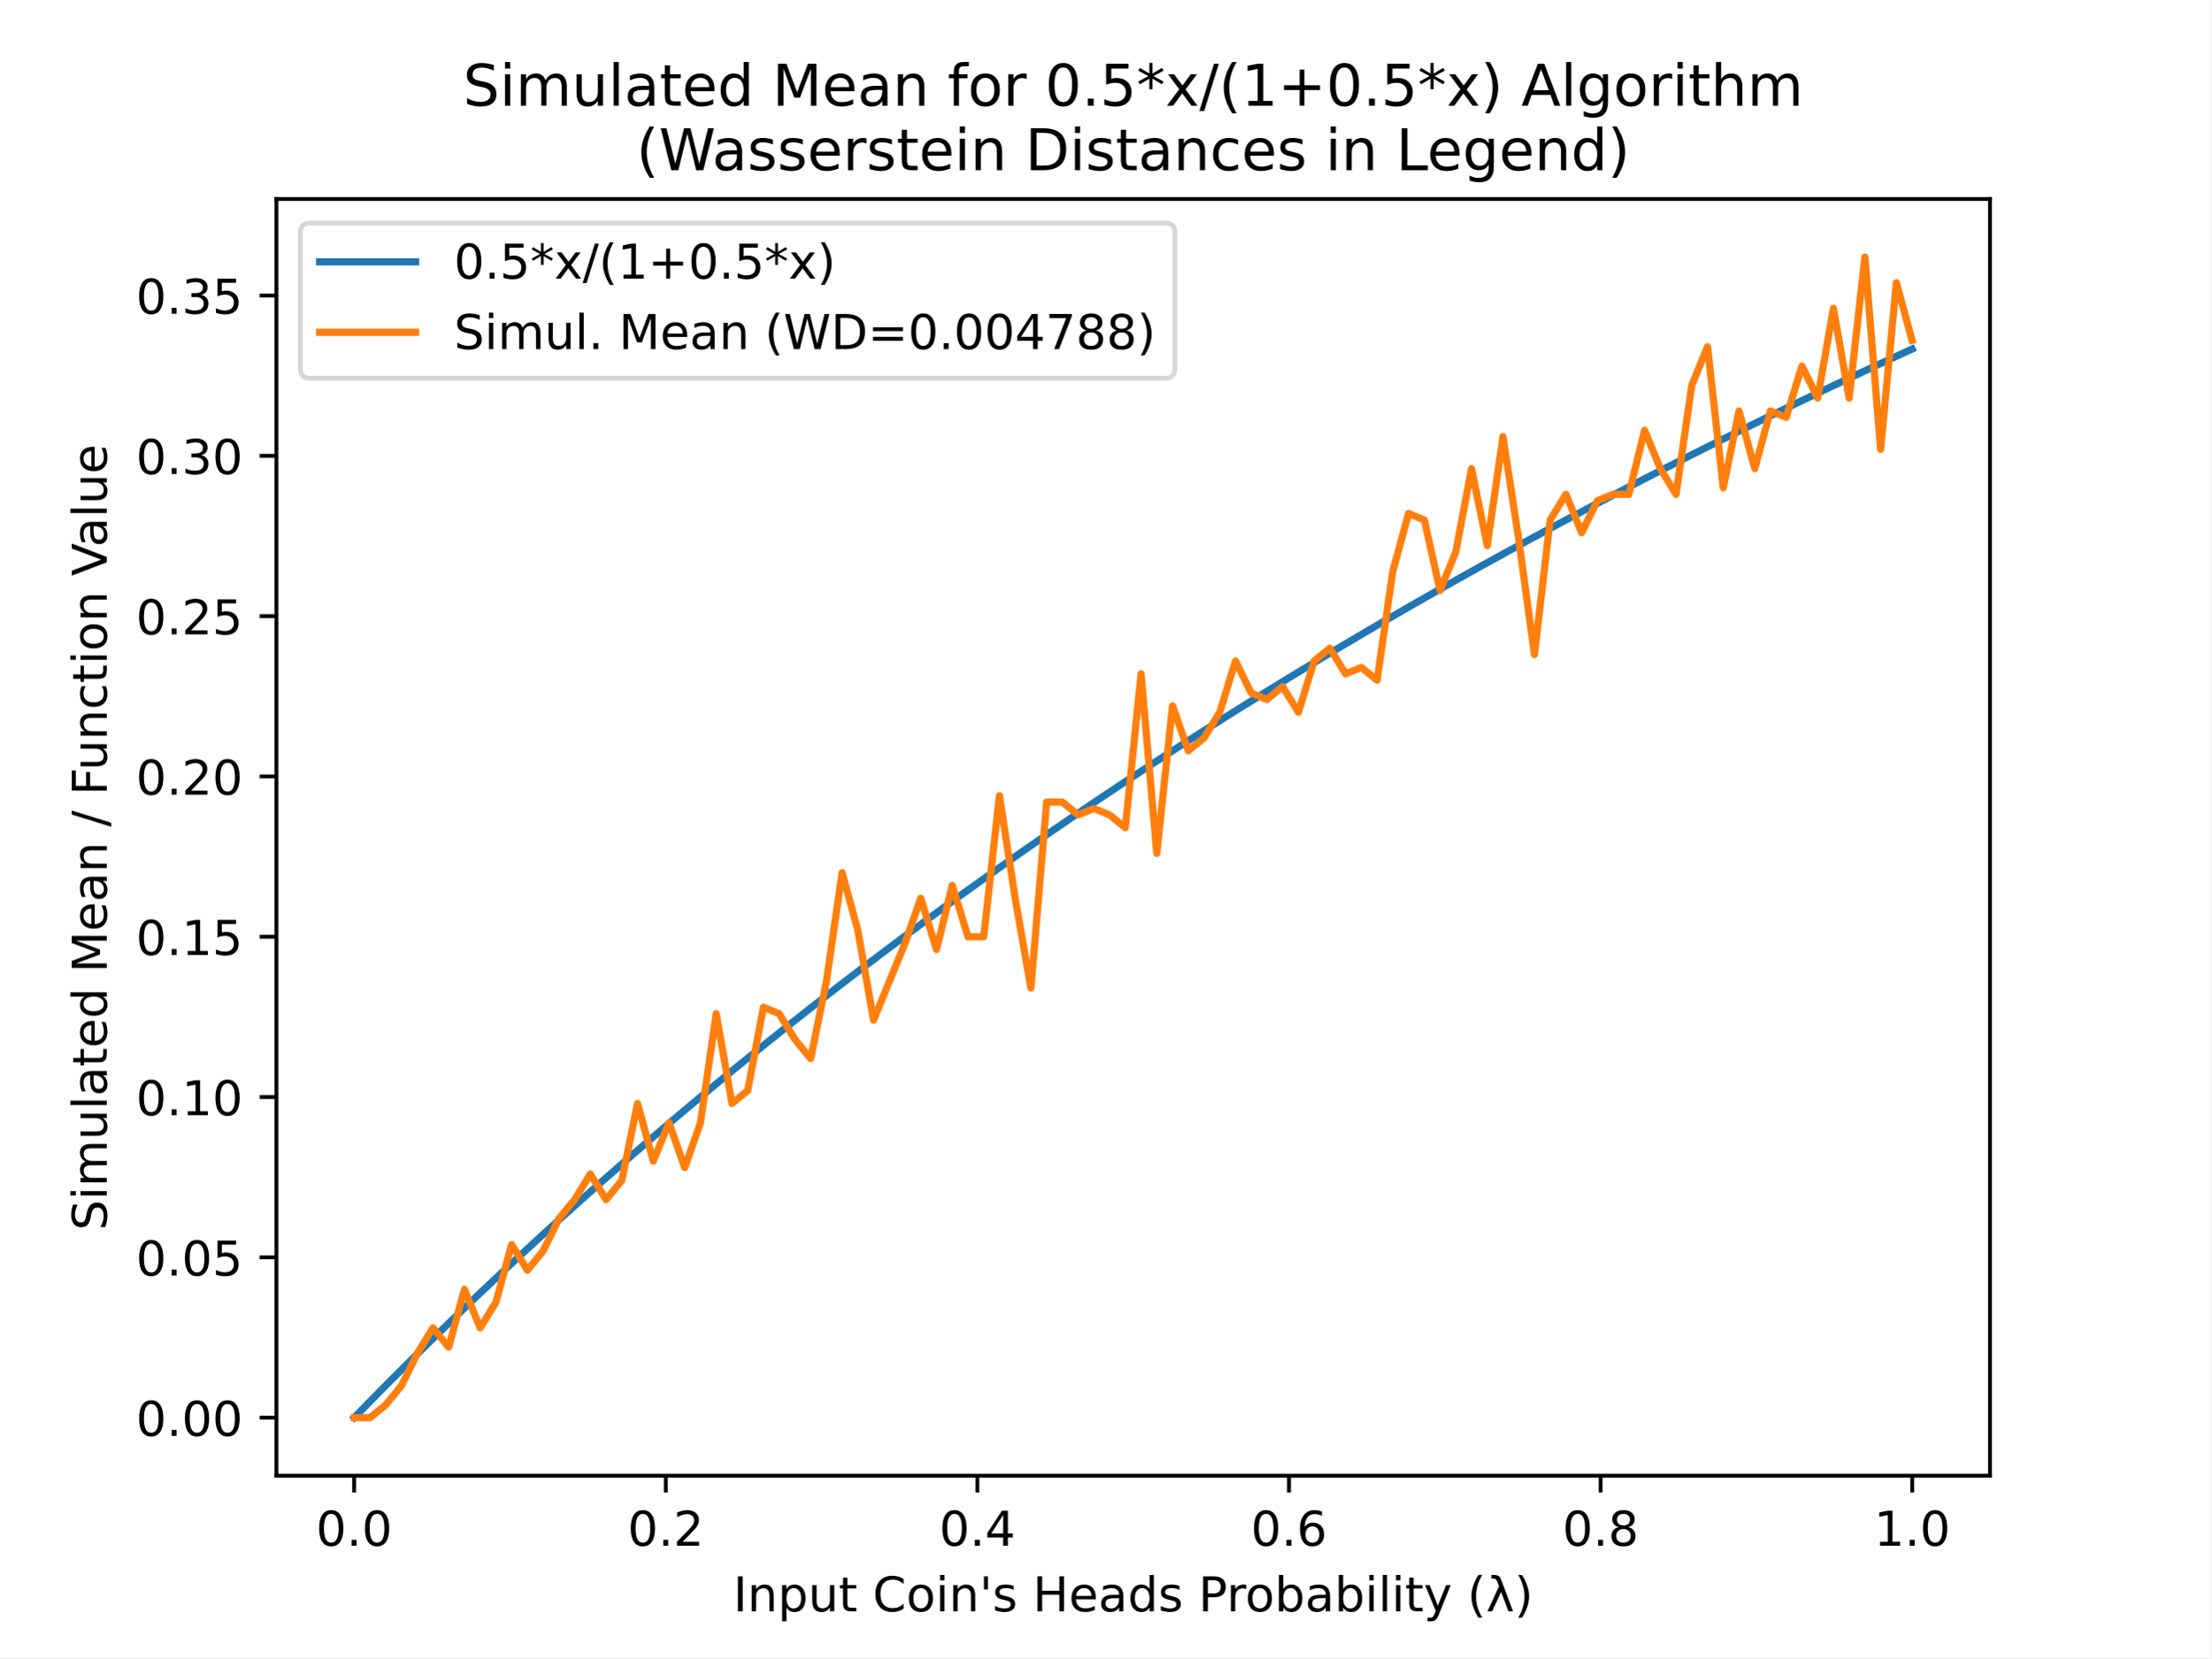
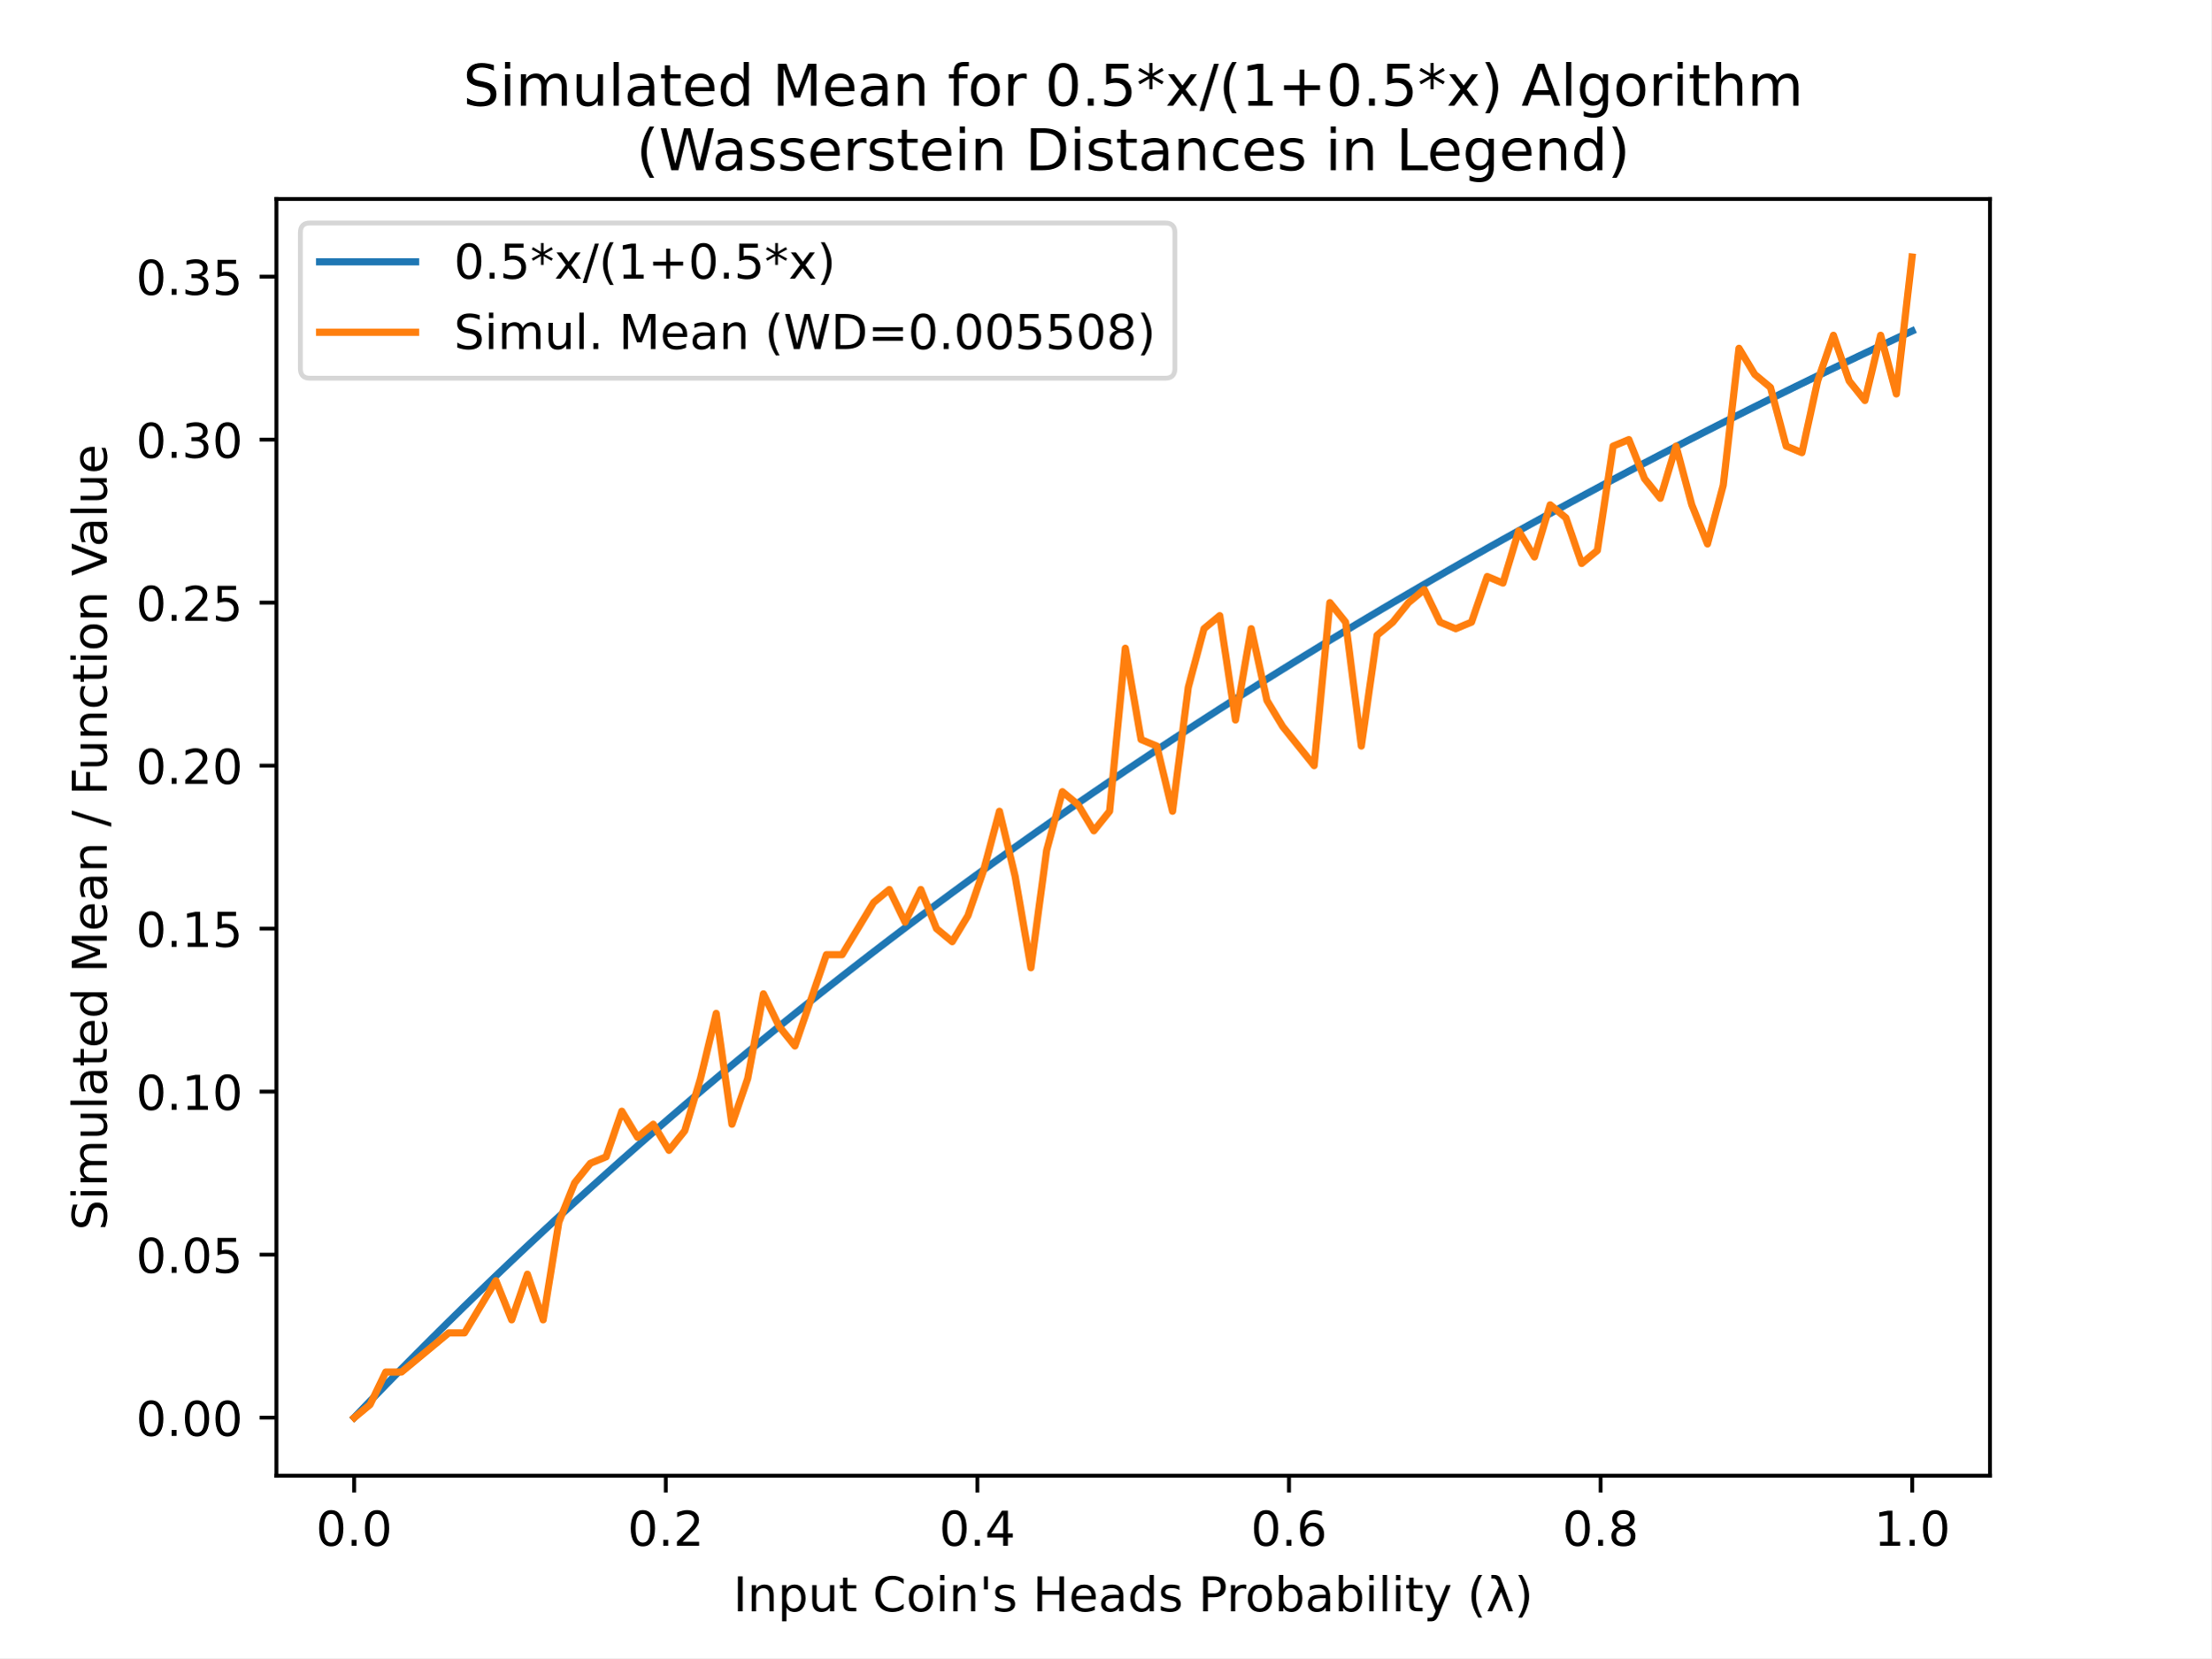
<svg xmlns="http://www.w3.org/2000/svg" xmlns:xlink="http://www.w3.org/1999/xlink" height="345.6pt" version="1.1" viewBox="0 0 460.8 345.6" width="460.8pt">
  <defs>
    <style type="text/css">
*{stroke-linecap:butt;stroke-linejoin:round;}
  </style>
  </defs>
  <g id="figure_1">
    <g id="patch_1">
      <path d="M 0 345.6  L 460.8 345.6  L 460.8 0  L 0 0  z " style="fill:#ffffff;" />
    </g>
    <g id="axes_1">
      <g id="patch_2">
        <path d="M 57.6 307.584  L 414.72 307.584  L 414.72 41.472  L 57.6 41.472  z " style="fill:#ffffff;" />
      </g>
      <g id="matplotlib.axis_1">
        <g id="xtick_1">
          <g id="line2d_1">
            <defs>
-               <path d="M 0 0  L 0 3.5  " id="m440002cf2b" style="stroke:#000000;stroke-width:0.8;" />
+               <path d="M 0 0  L 0 3.5  " id="m695fd25af5" style="stroke:#000000;stroke-width:0.8;" />
            </defs>
            <g>
-               <use style="stroke:#000000;stroke-width:0.8;" x="73.8" xlink:href="#m440002cf2b" y="307.584" />
+               <use style="stroke:#000000;stroke-width:0.8;" x="73.8" xlink:href="#m695fd25af5" y="307.584" />
            </g>
          </g>
          <g id="text_1">
            <text style="font-family:DejaVu Sans;font-size:10px;font-style:normal;font-weight:normal;text-anchor:middle;" transform="rotate(-0, 73.80026, 322.1824)" x="73.8" y="322.182">0.0</text>
          </g>
        </g>
        <g id="xtick_2">
          <g id="line2d_2">
            <g>
-               <use style="stroke:#000000;stroke-width:0.8;" x="138.744" xlink:href="#m440002cf2b" y="307.584" />
+               <use style="stroke:#000000;stroke-width:0.8;" x="138.744" xlink:href="#m695fd25af5" y="307.584" />
            </g>
          </g>
          <g id="text_2">
            <text style="font-family:DejaVu Sans;font-size:10px;font-style:normal;font-weight:normal;text-anchor:middle;" transform="rotate(-0, 138.7442, 322.1824)" x="138.744" y="322.182">0.2</text>
          </g>
        </g>
        <g id="xtick_3">
          <g id="line2d_3">
            <g>
-               <use style="stroke:#000000;stroke-width:0.8;" x="203.688" xlink:href="#m440002cf2b" y="307.584" />
+               <use style="stroke:#000000;stroke-width:0.8;" x="203.688" xlink:href="#m695fd25af5" y="307.584" />
            </g>
          </g>
          <g id="text_3">
            <text style="font-family:DejaVu Sans;font-size:10px;font-style:normal;font-weight:normal;text-anchor:middle;" transform="rotate(-0, 203.6881, 322.1824)" x="203.688" y="322.182">0.4</text>
          </g>
        </g>
        <g id="xtick_4">
          <g id="line2d_4">
            <g>
-               <use style="stroke:#000000;stroke-width:0.8;" x="268.632" xlink:href="#m440002cf2b" y="307.584" />
+               <use style="stroke:#000000;stroke-width:0.8;" x="268.632" xlink:href="#m695fd25af5" y="307.584" />
            </g>
          </g>
          <g id="text_4">
            <text style="font-family:DejaVu Sans;font-size:10px;font-style:normal;font-weight:normal;text-anchor:middle;" transform="rotate(-0, 268.6319, 322.1824)" x="268.632" y="322.182">0.6</text>
          </g>
        </g>
        <g id="xtick_5">
          <g id="line2d_5">
            <g>
-               <use style="stroke:#000000;stroke-width:0.8;" x="333.576" xlink:href="#m440002cf2b" y="307.584" />
+               <use style="stroke:#000000;stroke-width:0.8;" x="333.576" xlink:href="#m695fd25af5" y="307.584" />
            </g>
          </g>
          <g id="text_5">
            <text style="font-family:DejaVu Sans;font-size:10px;font-style:normal;font-weight:normal;text-anchor:middle;" transform="rotate(-0, 333.5758, 322.1824)" x="333.576" y="322.182">0.8</text>
          </g>
        </g>
        <g id="xtick_6">
          <g id="line2d_6">
            <g>
-               <use style="stroke:#000000;stroke-width:0.8;" x="398.52" xlink:href="#m440002cf2b" y="307.584" />
+               <use style="stroke:#000000;stroke-width:0.8;" x="398.52" xlink:href="#m695fd25af5" y="307.584" />
            </g>
          </g>
          <g id="text_6">
            <text style="font-family:DejaVu Sans;font-size:10px;font-style:normal;font-weight:normal;text-anchor:middle;" transform="rotate(-0, 398.5197, 322.1824)" x="398.52" y="322.182">1.0</text>
          </g>
        </g>
        <g id="text_7">
          <text style="font-family:DejaVu Sans;font-size:10px;font-style:normal;font-weight:normal;text-anchor:middle;" transform="rotate(-0, 236.16, 335.8606)" x="236.16" y="335.861">Input Coin's Heads Probability (λ)</text>
        </g>
      </g>
      <g id="matplotlib.axis_2">
        <g id="ytick_1">
          <g id="line2d_7">
            <defs>
-               <path d="M 0 0  L -3.5 0  " id="m98f4ec2ad5" style="stroke:#000000;stroke-width:0.8;" />
+               <path d="M 0 0  L -3.5 0  " id="m81d7ecb037" style="stroke:#000000;stroke-width:0.8;" />
            </defs>
            <g>
-               <use style="stroke:#000000;stroke-width:0.8;" x="57.6" xlink:href="#m98f4ec2ad5" y="295.488" />
+               <use style="stroke:#000000;stroke-width:0.8;" x="57.6" xlink:href="#m81d7ecb037" y="295.488" />
            </g>
          </g>
          <g id="text_8">
            <text style="font-family:DejaVu Sans;font-size:10px;font-style:normal;font-weight:normal;text-anchor:end;" transform="rotate(-0, 50.6, 299.2872)" x="50.6" y="299.287">0.00</text>
          </g>
        </g>
        <g id="ytick_2">
          <g id="line2d_8">
            <g>
-               <use style="stroke:#000000;stroke-width:0.8;" x="57.6" xlink:href="#m98f4ec2ad5" y="262.074" />
+               <use style="stroke:#000000;stroke-width:0.8;" x="57.6" xlink:href="#m81d7ecb037" y="261.51" />
            </g>
          </g>
          <g id="text_9">
-             <text style="font-family:DejaVu Sans;font-size:10px;font-style:normal;font-weight:normal;text-anchor:end;" transform="rotate(-0, 50.6, 265.8729)" x="50.6" y="265.873">0.05</text>
+             <text style="font-family:DejaVu Sans;font-size:10px;font-style:normal;font-weight:normal;text-anchor:end;" transform="rotate(-0, 50.6, 265.3097)" x="50.6" y="265.31">0.05</text>
          </g>
        </g>
        <g id="ytick_3">
          <g id="line2d_9">
            <g>
-               <use style="stroke:#000000;stroke-width:0.8;" x="57.6" xlink:href="#m98f4ec2ad5" y="228.659" />
+               <use style="stroke:#000000;stroke-width:0.8;" x="57.6" xlink:href="#m81d7ecb037" y="227.533" />
            </g>
          </g>
          <g id="text_10">
-             <text style="font-family:DejaVu Sans;font-size:10px;font-style:normal;font-weight:normal;text-anchor:end;" transform="rotate(-0, 50.6, 232.4585)" x="50.6" y="232.458">0.10</text>
+             <text style="font-family:DejaVu Sans;font-size:10px;font-style:normal;font-weight:normal;text-anchor:end;" transform="rotate(-0, 50.6, 231.3322)" x="50.6" y="231.332">0.10</text>
          </g>
        </g>
        <g id="ytick_4">
          <g id="line2d_10">
            <g>
-               <use style="stroke:#000000;stroke-width:0.8;" x="57.6" xlink:href="#m98f4ec2ad5" y="195.245" />
+               <use style="stroke:#000000;stroke-width:0.8;" x="57.6" xlink:href="#m81d7ecb037" y="193.555" />
            </g>
          </g>
          <g id="text_11">
-             <text style="font-family:DejaVu Sans;font-size:10px;font-style:normal;font-weight:normal;text-anchor:end;" transform="rotate(-0, 50.6, 199.0441)" x="50.6" y="199.044">0.15</text>
+             <text style="font-family:DejaVu Sans;font-size:10px;font-style:normal;font-weight:normal;text-anchor:end;" transform="rotate(-0, 50.6, 197.3546)" x="50.6" y="197.355">0.15</text>
          </g>
        </g>
        <g id="ytick_5">
          <g id="line2d_11">
            <g>
-               <use style="stroke:#000000;stroke-width:0.8;" x="57.6" xlink:href="#m98f4ec2ad5" y="161.831" />
+               <use style="stroke:#000000;stroke-width:0.8;" x="57.6" xlink:href="#m81d7ecb037" y="159.578" />
            </g>
          </g>
          <g id="text_12">
-             <text style="font-family:DejaVu Sans;font-size:10px;font-style:normal;font-weight:normal;text-anchor:end;" transform="rotate(-0, 50.6, 165.6298)" x="50.6" y="165.63">0.20</text>
+             <text style="font-family:DejaVu Sans;font-size:10px;font-style:normal;font-weight:normal;text-anchor:end;" transform="rotate(-0, 50.6, 163.3771)" x="50.6" y="163.377">0.20</text>
          </g>
        </g>
        <g id="ytick_6">
          <g id="line2d_12">
            <g>
-               <use style="stroke:#000000;stroke-width:0.8;" x="57.6" xlink:href="#m98f4ec2ad5" y="128.416" />
+               <use style="stroke:#000000;stroke-width:0.8;" x="57.6" xlink:href="#m81d7ecb037" y="125.6" />
            </g>
          </g>
          <g id="text_13">
-             <text style="font-family:DejaVu Sans;font-size:10px;font-style:normal;font-weight:normal;text-anchor:end;" transform="rotate(-0, 50.6, 132.2154)" x="50.6" y="132.215">0.25</text>
+             <text style="font-family:DejaVu Sans;font-size:10px;font-style:normal;font-weight:normal;text-anchor:end;" transform="rotate(-0, 50.6, 129.3996)" x="50.6" y="129.4">0.25</text>
          </g>
        </g>
        <g id="ytick_7">
          <g id="line2d_13">
            <g>
-               <use style="stroke:#000000;stroke-width:0.8;" x="57.6" xlink:href="#m98f4ec2ad5" y="95.002" />
+               <use style="stroke:#000000;stroke-width:0.8;" x="57.6" xlink:href="#m81d7ecb037" y="91.623" />
            </g>
          </g>
          <g id="text_14">
-             <text style="font-family:DejaVu Sans;font-size:10px;font-style:normal;font-weight:normal;text-anchor:end;" transform="rotate(-0, 50.6, 98.80103)" x="50.6" y="98.801">0.30</text>
+             <text style="font-family:DejaVu Sans;font-size:10px;font-style:normal;font-weight:normal;text-anchor:end;" transform="rotate(-0, 50.6, 95.42205)" x="50.6" y="95.422">0.30</text>
          </g>
        </g>
        <g id="ytick_8">
          <g id="line2d_14">
            <g>
-               <use style="stroke:#000000;stroke-width:0.8;" x="57.6" xlink:href="#m98f4ec2ad5" y="61.587" />
+               <use style="stroke:#000000;stroke-width:0.8;" x="57.6" xlink:href="#m81d7ecb037" y="57.645" />
            </g>
          </g>
          <g id="text_15">
-             <text style="font-family:DejaVu Sans;font-size:10px;font-style:normal;font-weight:normal;text-anchor:end;" transform="rotate(-0, 50.6, 65.38667)" x="50.6" y="65.387">0.35</text>
+             <text style="font-family:DejaVu Sans;font-size:10px;font-style:normal;font-weight:normal;text-anchor:end;" transform="rotate(-0, 50.6, 61.44452)" x="50.6" y="61.445">0.35</text>
          </g>
        </g>
        <g id="text_16">
          <text style="font-family:DejaVu Sans;font-size:10px;font-style:normal;font-weight:normal;text-anchor:middle;" transform="rotate(-90, 22.25469, 174.528)" x="22.255" y="174.528">Simulated Mean / Function Value</text>
        </g>
      </g>
      <g id="line2d_15">
-         <path clip-path="url(#pc7fab52718)" d="M 73.833 295.455  L 77.112 292.097  L 80.391 288.774  L 83.671 285.483  L 86.95 282.225  L 90.229 278.999  L 93.509 275.805  L 96.788 272.642  L 100.067 269.509  L 103.347 266.407  L 106.626 263.335  L 109.905 260.292  L 113.185 257.278  L 116.464 254.292  L 119.743 251.335  L 123.023 248.405  L 126.302 245.503  L 129.581 242.628  L 132.861 239.78  L 136.14 236.957  L 139.42 234.161  L 142.699 231.39  L 145.978 228.644  L 149.258 225.923  L 152.537 223.227  L 155.816 220.555  L 159.096 217.907  L 162.375 215.282  L 165.654 212.68  L 168.934 210.102  L 172.213 207.546  L 175.492 205.012  L 178.772 202.5  L 182.051 200.01  L 185.33 197.542  L 188.61 195.094  L 191.889 192.668  L 195.168 190.262  L 198.448 187.877  L 201.727 185.512  L 205.006 183.166  L 208.286 180.841  L 211.565 178.534  L 214.844 176.247  L 218.124 173.979  L 221.403 171.729  L 224.682 169.498  L 227.962 167.285  L 231.241 165.09  L 234.52 162.913  L 237.8 160.753  L 241.079 158.611  L 244.358 156.485  L 247.638 154.377  L 250.917 152.285  L 254.196 150.21  L 257.476 148.152  L 260.755 146.109  L 264.034 144.083  L 267.314 142.072  L 270.593 140.077  L 273.872 138.097  L 277.152 136.132  L 280.431 134.183  L 283.71 132.248  L 286.99 130.328  L 290.269 128.422  L 293.548 126.531  L 296.828 124.655  L 300.107 122.792  L 303.386 120.943  L 306.666 119.108  L 309.945 117.286  L 313.224 115.478  L 316.504 113.683  L 319.783 111.902  L 323.062 110.133  L 326.342 108.377  L 329.621 106.634  L 332.9 104.904  L 336.18 103.186  L 339.459 101.48  L 342.739 99.786  L 346.018 98.105  L 349.297 96.435  L 352.577 94.777  L 355.856 93.131  L 359.135 91.497  L 362.415 89.874  L 365.694 88.262  L 368.973 86.661  L 372.253 85.072  L 375.532 83.493  L 378.811 81.925  L 382.091 80.368  L 385.37 78.822  L 388.649 77.286  L 391.929 75.761  L 395.208 74.245  L 398.487 72.74  " style="fill:none;stroke:#1f77b4;stroke-linecap:square;stroke-width:1.5;" />
+         <path clip-path="url(#p8f4f4e04cf)" d="M 73.833 295.454  L 77.112 292.04  L 80.391 288.661  L 83.671 285.314  L 86.95 282.002  L 90.229 278.721  L 93.509 275.473  L 96.788 272.257  L 100.067 269.071  L 103.347 265.917  L 106.626 262.793  L 109.905 259.698  L 113.185 256.634  L 116.464 253.598  L 119.743 250.591  L 123.023 247.612  L 126.302 244.661  L 129.581 241.737  L 132.861 238.841  L 136.14 235.971  L 139.42 233.127  L 142.699 230.31  L 145.978 227.518  L 149.258 224.751  L 152.537 222.009  L 155.816 219.292  L 159.096 216.599  L 162.375 213.93  L 165.654 211.285  L 168.934 208.662  L 172.213 206.063  L 175.492 203.487  L 178.772 200.933  L 182.051 198.401  L 185.33 195.891  L 188.61 193.402  L 191.889 190.935  L 195.168 188.489  L 198.448 186.063  L 201.727 183.658  L 205.006 181.273  L 208.286 178.908  L 211.565 176.563  L 214.844 174.237  L 218.124 171.931  L 221.403 169.643  L 224.682 167.374  L 227.962 165.124  L 231.241 162.892  L 234.52 160.678  L 237.8 158.482  L 241.079 156.304  L 244.358 154.143  L 247.638 151.999  L 250.917 149.872  L 254.196 147.762  L 257.476 145.669  L 260.755 143.592  L 264.034 141.531  L 267.314 139.486  L 270.593 137.457  L 273.872 135.444  L 277.152 133.446  L 280.431 131.464  L 283.71 129.497  L 286.99 127.544  L 290.269 125.607  L 293.548 123.684  L 296.828 121.775  L 300.107 119.881  L 303.386 118.001  L 306.666 116.135  L 309.945 114.283  L 313.224 112.444  L 316.504 110.619  L 319.783 108.807  L 323.062 107.009  L 326.342 105.224  L 329.621 103.451  L 332.9 101.692  L 336.18 99.945  L 339.459 98.21  L 342.739 96.488  L 346.018 94.778  L 349.297 93.08  L 352.577 91.395  L 355.856 89.721  L 359.135 88.059  L 362.415 86.408  L 365.694 84.769  L 368.973 83.142  L 372.253 81.525  L 375.532 79.92  L 378.811 78.326  L 382.091 76.743  L 385.37 75.17  L 388.649 73.608  L 391.929 72.057  L 395.208 70.517  L 398.487 68.986  " style="fill:none;stroke:#1f77b4;stroke-linecap:square;stroke-width:1.5;" />
      </g>
      <g id="line2d_16">
-         <path clip-path="url(#pc7fab52718)" d="M 73.833 295.488  L 77.112 295.488  L 80.391 292.815  L 83.671 288.805  L 86.95 282.122  L 90.229 276.776  L 93.509 280.786  L 96.788 268.757  L 100.067 276.776  L 103.347 271.43  L 106.626 259.4  L 109.905 264.747  L 113.185 260.737  L 116.464 254.054  L 119.743 250.044  L 123.023 244.698  L 126.302 250.044  L 129.581 246.035  L 132.861 229.996  L 136.14 242.025  L 139.42 234.006  L 142.699 243.362  L 145.978 234.006  L 149.258 211.284  L 152.537 229.996  L 155.816 227.323  L 159.096 209.947  L 162.375 211.284  L 165.654 216.63  L 168.934 220.64  L 172.213 204.601  L 175.492 181.879  L 178.772 193.908  L 182.051 212.62  L 185.33 204.601  L 188.61 196.581  L 191.889 187.225  L 195.168 197.918  L 198.448 184.552  L 201.727 195.245  L 205.006 195.245  L 208.286 165.84  L 211.565 187.225  L 214.844 205.938  L 218.124 167.177  L 221.403 167.177  L 224.682 169.85  L 227.962 168.513  L 231.241 169.85  L 234.52 172.523  L 237.8 140.445  L 241.079 177.869  L 244.358 147.128  L 247.638 156.484  L 250.917 153.811  L 254.196 148.465  L 257.476 137.772  L 260.755 144.455  L 264.034 145.792  L 267.314 143.118  L 270.593 148.465  L 273.872 137.772  L 277.152 135.099  L 280.431 140.445  L 283.71 139.109  L 286.99 141.782  L 290.269 119.06  L 293.548 107.031  L 296.828 108.368  L 300.107 123.07  L 303.386 115.05  L 306.666 97.675  L 309.945 113.714  L 313.224 90.992  L 316.504 112.377  L 319.783 136.436  L 323.062 108.368  L 326.342 103.021  L 329.621 111.041  L 332.9 104.358  L 336.18 103.021  L 339.459 103.021  L 342.739 89.656  L 346.018 97.675  L 349.297 103.021  L 352.577 80.299  L 355.856 72.28  L 359.135 101.685  L 362.415 85.646  L 365.694 97.675  L 368.973 85.646  L 372.253 86.982  L 375.532 76.29  L 378.811 82.973  L 382.091 64.261  L 385.37 82.973  L 388.649 53.568  L 391.929 93.665  L 395.208 58.914  L 398.487 70.943  " style="fill:none;stroke:#ff7f0e;stroke-linecap:square;stroke-width:1.5;" />
+         <path clip-path="url(#p8f4f4e04cf)" d="M 73.833 295.488  L 77.112 292.77  L 80.391 285.974  L 83.671 285.974  L 86.95 283.256  L 90.229 280.538  L 93.509 277.82  L 96.788 277.82  L 100.067 272.383  L 103.347 266.947  L 106.626 275.101  L 109.905 265.588  L 113.185 275.101  L 116.464 254.715  L 119.743 246.56  L 123.023 242.483  L 126.302 241.124  L 129.581 231.61  L 132.861 237.047  L 136.14 234.328  L 139.42 239.765  L 142.699 235.688  L 145.978 224.815  L 149.258 211.224  L 152.537 234.328  L 155.816 224.815  L 159.096 207.146  L 162.375 213.942  L 165.654 218.019  L 168.934 208.506  L 172.213 198.992  L 175.492 198.992  L 178.772 193.555  L 182.051 188.119  L 185.33 185.401  L 188.61 192.196  L 191.889 185.401  L 195.168 193.555  L 198.448 196.274  L 201.727 190.837  L 205.006 181.324  L 208.286 169.092  L 211.565 182.683  L 214.844 201.71  L 218.124 177.246  L 221.403 165.014  L 224.682 167.732  L 227.962 173.169  L 231.241 169.092  L 234.52 135.114  L 237.8 154.141  L 241.079 155.501  L 244.358 169.092  L 247.638 143.269  L 250.917 131.037  L 254.196 128.319  L 257.476 150.064  L 260.755 131.037  L 264.034 145.987  L 267.314 151.423  L 270.593 155.501  L 273.872 159.578  L 277.152 125.6  L 280.431 129.678  L 283.71 155.501  L 286.99 132.396  L 290.269 129.678  L 293.548 125.6  L 296.828 122.882  L 300.107 129.678  L 303.386 131.037  L 306.666 129.678  L 309.945 120.164  L 313.224 121.523  L 316.504 110.65  L 319.783 116.087  L 323.062 105.214  L 326.342 107.932  L 329.621 117.446  L 332.9 114.728  L 336.18 92.982  L 339.459 91.623  L 342.739 99.777  L 346.018 103.855  L 349.297 92.982  L 352.577 105.214  L 355.856 113.368  L 359.135 101.137  L 362.415 72.595  L 365.694 78.032  L 368.973 80.75  L 372.253 92.982  L 375.532 94.341  L 378.811 79.391  L 382.091 69.877  L 385.37 79.391  L 388.649 83.468  L 391.929 69.877  L 395.208 82.109  L 398.487 53.568  " style="fill:none;stroke:#ff7f0e;stroke-linecap:square;stroke-width:1.5;" />
      </g>
      <g id="patch_3">
        <path d="M 57.6 307.584  L 57.6 41.472  " style="fill:none;stroke:#000000;stroke-linecap:square;stroke-linejoin:miter;stroke-width:0.8;" />
      </g>
      <g id="patch_4">
        <path d="M 414.72 307.584  L 414.72 41.472  " style="fill:none;stroke:#000000;stroke-linecap:square;stroke-linejoin:miter;stroke-width:0.8;" />
      </g>
      <g id="patch_5">
        <path d="M 57.6 307.584  L 414.72 307.584  " style="fill:none;stroke:#000000;stroke-linecap:square;stroke-linejoin:miter;stroke-width:0.8;" />
      </g>
      <g id="patch_6">
        <path d="M 57.6 41.472  L 414.72 41.472  " style="fill:none;stroke:#000000;stroke-linecap:square;stroke-linejoin:miter;stroke-width:0.8;" />
      </g>
      <g id="text_17">
        <text style="font-family:DejaVu Sans;font-size:12px;font-style:normal;font-weight:normal;" transform="translate(96.49594 22.03462)">Simulated Mean for 0.5*x/(1+0.5*x) Algorithm</text>
        <text style="font-family:DejaVu Sans;font-size:12px;font-style:normal;font-weight:normal;" transform="translate(132.6094 35.472)">(Wasserstein Distances in Legend)</text>
      </g>
      <g id="legend_1">
        <g id="patch_7">
          <path d="M 64.6 78.828  L 242.85 78.828  Q 244.85 78.828 244.85 76.828  L 244.85 48.472  Q 244.85 46.472 242.85 46.472  L 64.6 46.472  Q 62.6 46.472 62.6 48.472  L 62.6 76.828  Q 62.6 78.828 64.6 78.828  z " style="fill:#ffffff;opacity:0.8;stroke:#cccccc;stroke-linejoin:miter;" />
        </g>
        <g id="line2d_17">
          <path d="M 66.6 54.57  L 86.6 54.57  " style="fill:none;stroke:#1f77b4;stroke-linecap:square;stroke-width:1.5;" />
        </g>
        <g id="line2d_18" />
        <g id="text_18">
          <text style="font-family:DejaVu Sans;font-size:10px;font-style:normal;font-weight:normal;text-anchor:start;" transform="rotate(-0, 94.6, 58.07044)" x="94.6" y="58.07">0.5*x/(1+0.5*x)</text>
        </g>
        <g id="line2d_19">
          <path d="M 66.6 69.249  L 86.6 69.249  " style="fill:none;stroke:#ff7f0e;stroke-linecap:square;stroke-width:1.5;" />
        </g>
        <g id="line2d_20" />
        <g id="text_19">
-           <text style="font-family:DejaVu Sans;font-size:10px;font-style:normal;font-weight:normal;text-anchor:start;" transform="rotate(-0, 94.6, 72.74856)" x="94.6" y="72.749">Simul. Mean (WD=0.004788)</text>
+           <text style="font-family:DejaVu Sans;font-size:10px;font-style:normal;font-weight:normal;text-anchor:start;" transform="rotate(-0, 94.6, 72.74856)" x="94.6" y="72.749">Simul. Mean (WD=0.005508)</text>
        </g>
      </g>
    </g>
  </g>
  <defs>
-     <clipPath id="pc7fab52718">
+     <clipPath id="p8f4f4e04cf">
      <rect height="266.112" width="357.12" x="57.6" y="41.472" />
    </clipPath>
  </defs>
</svg>
